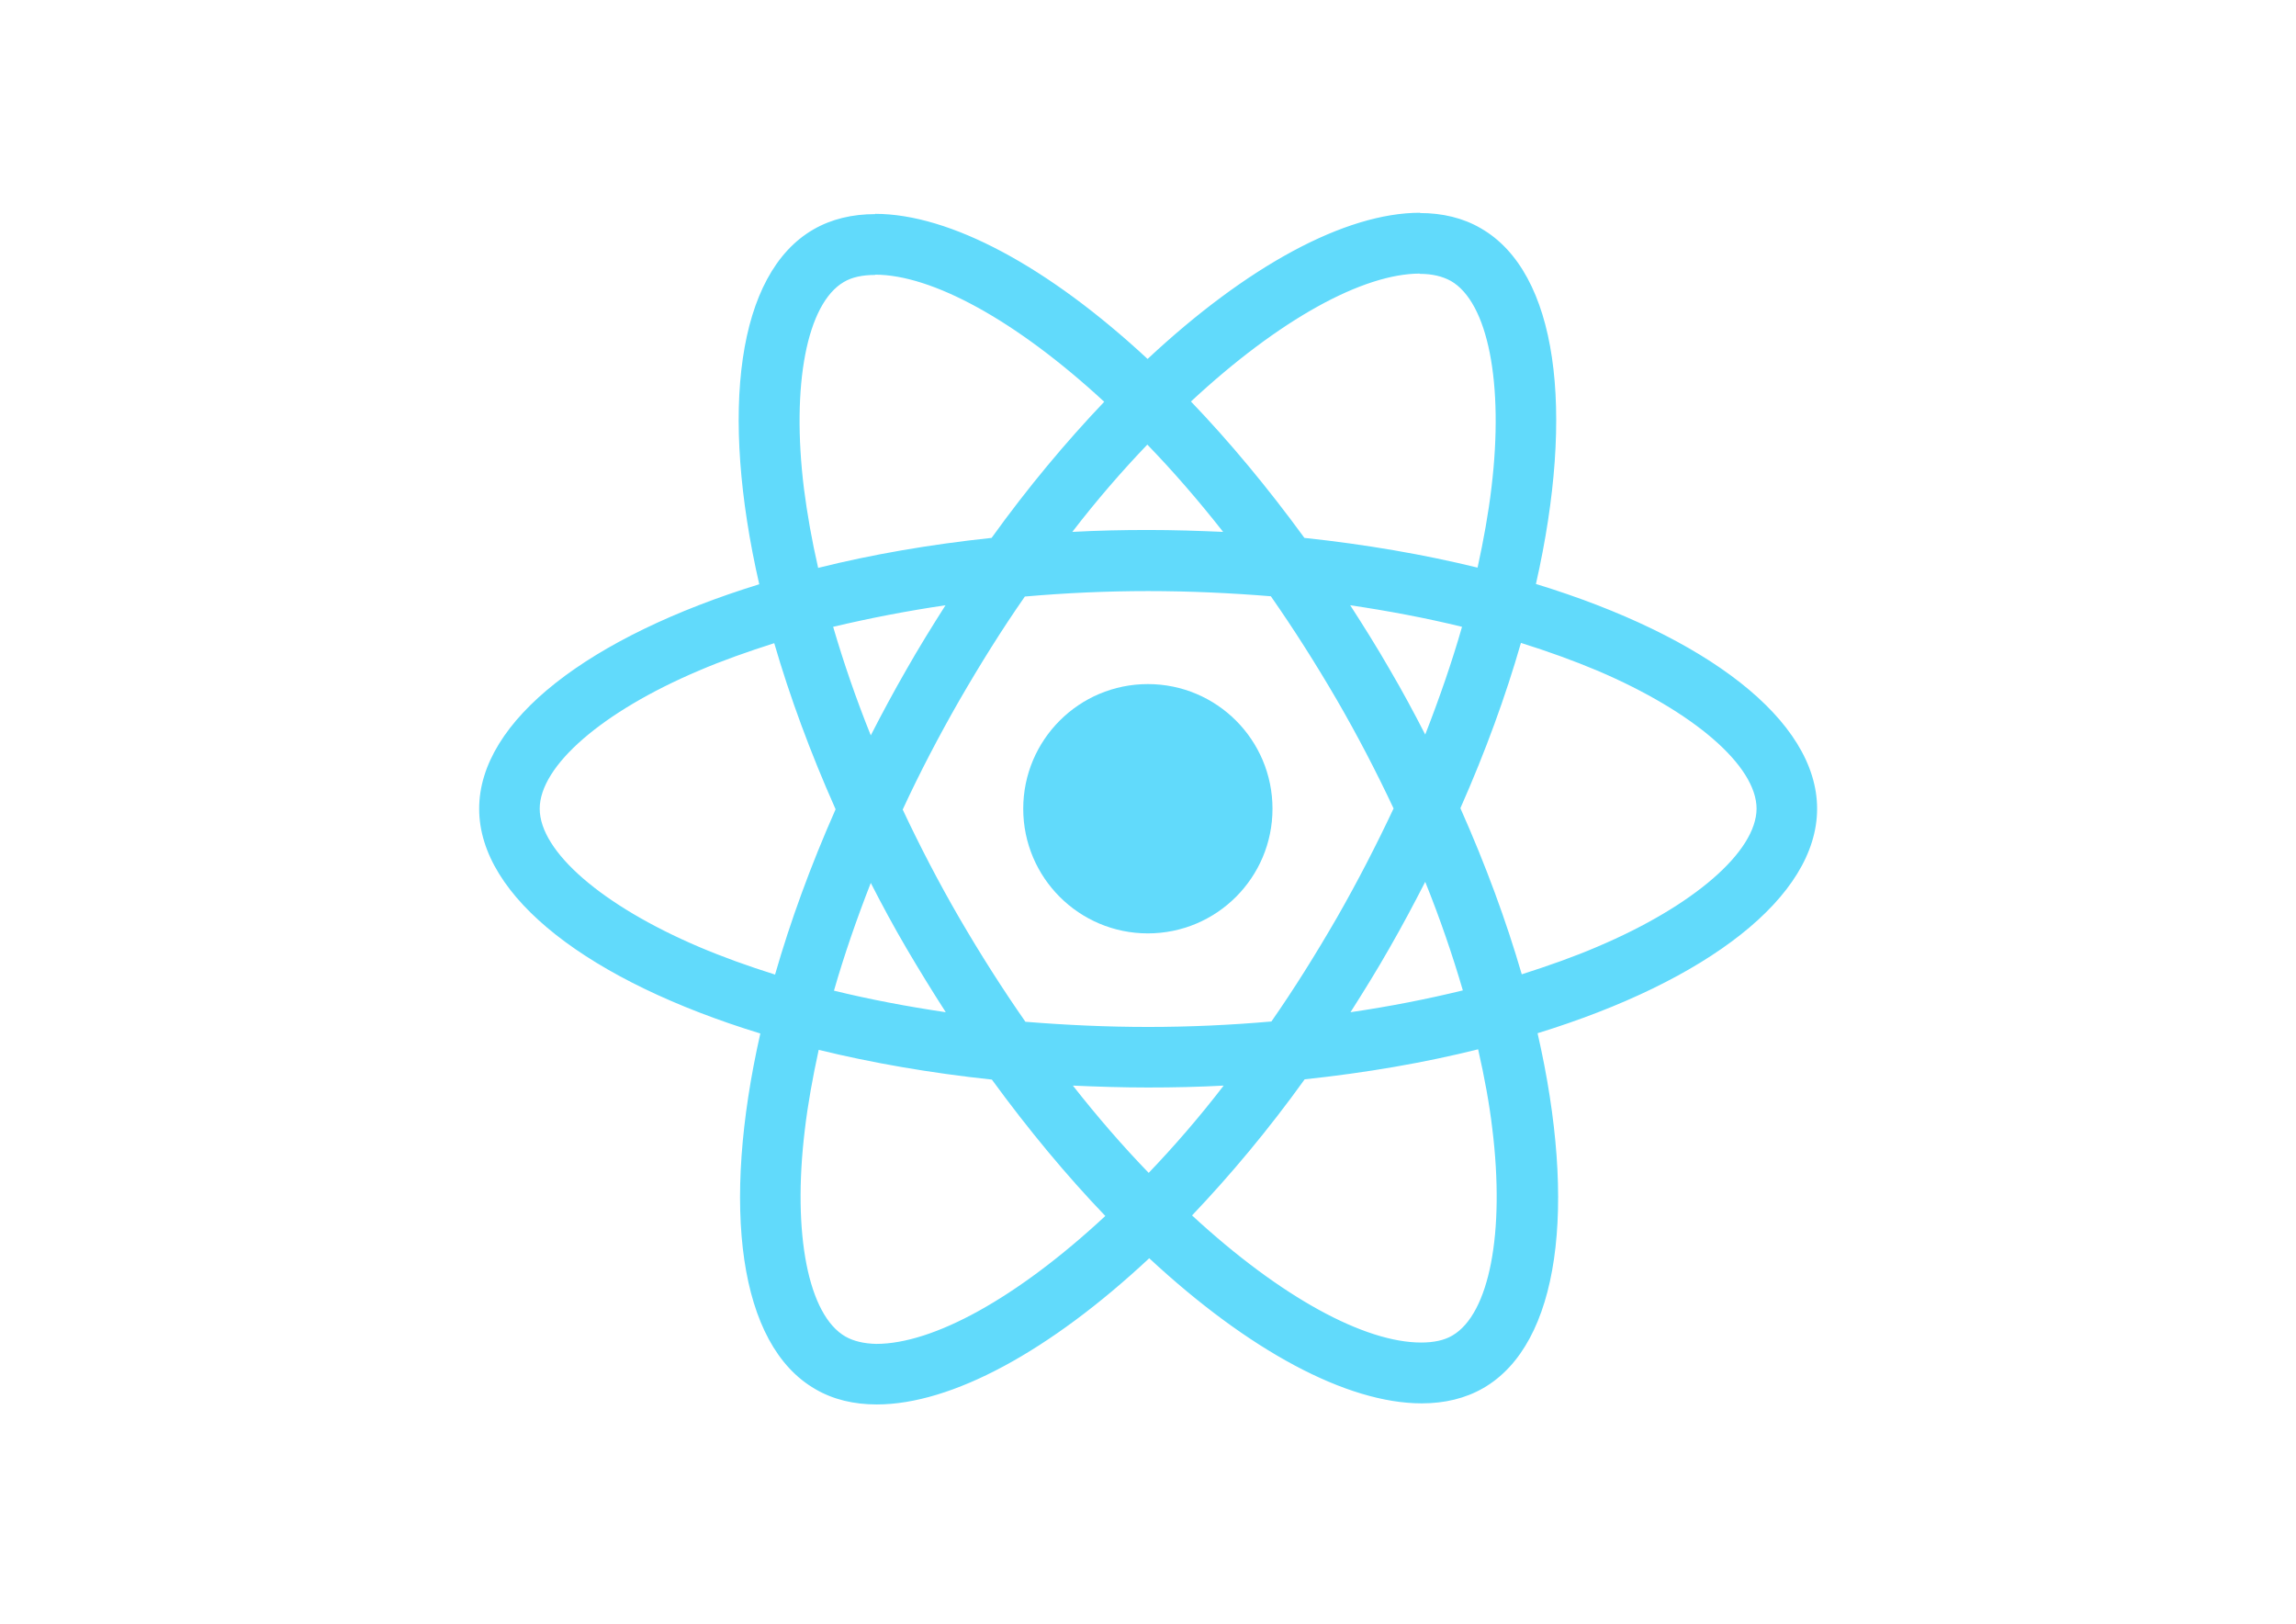
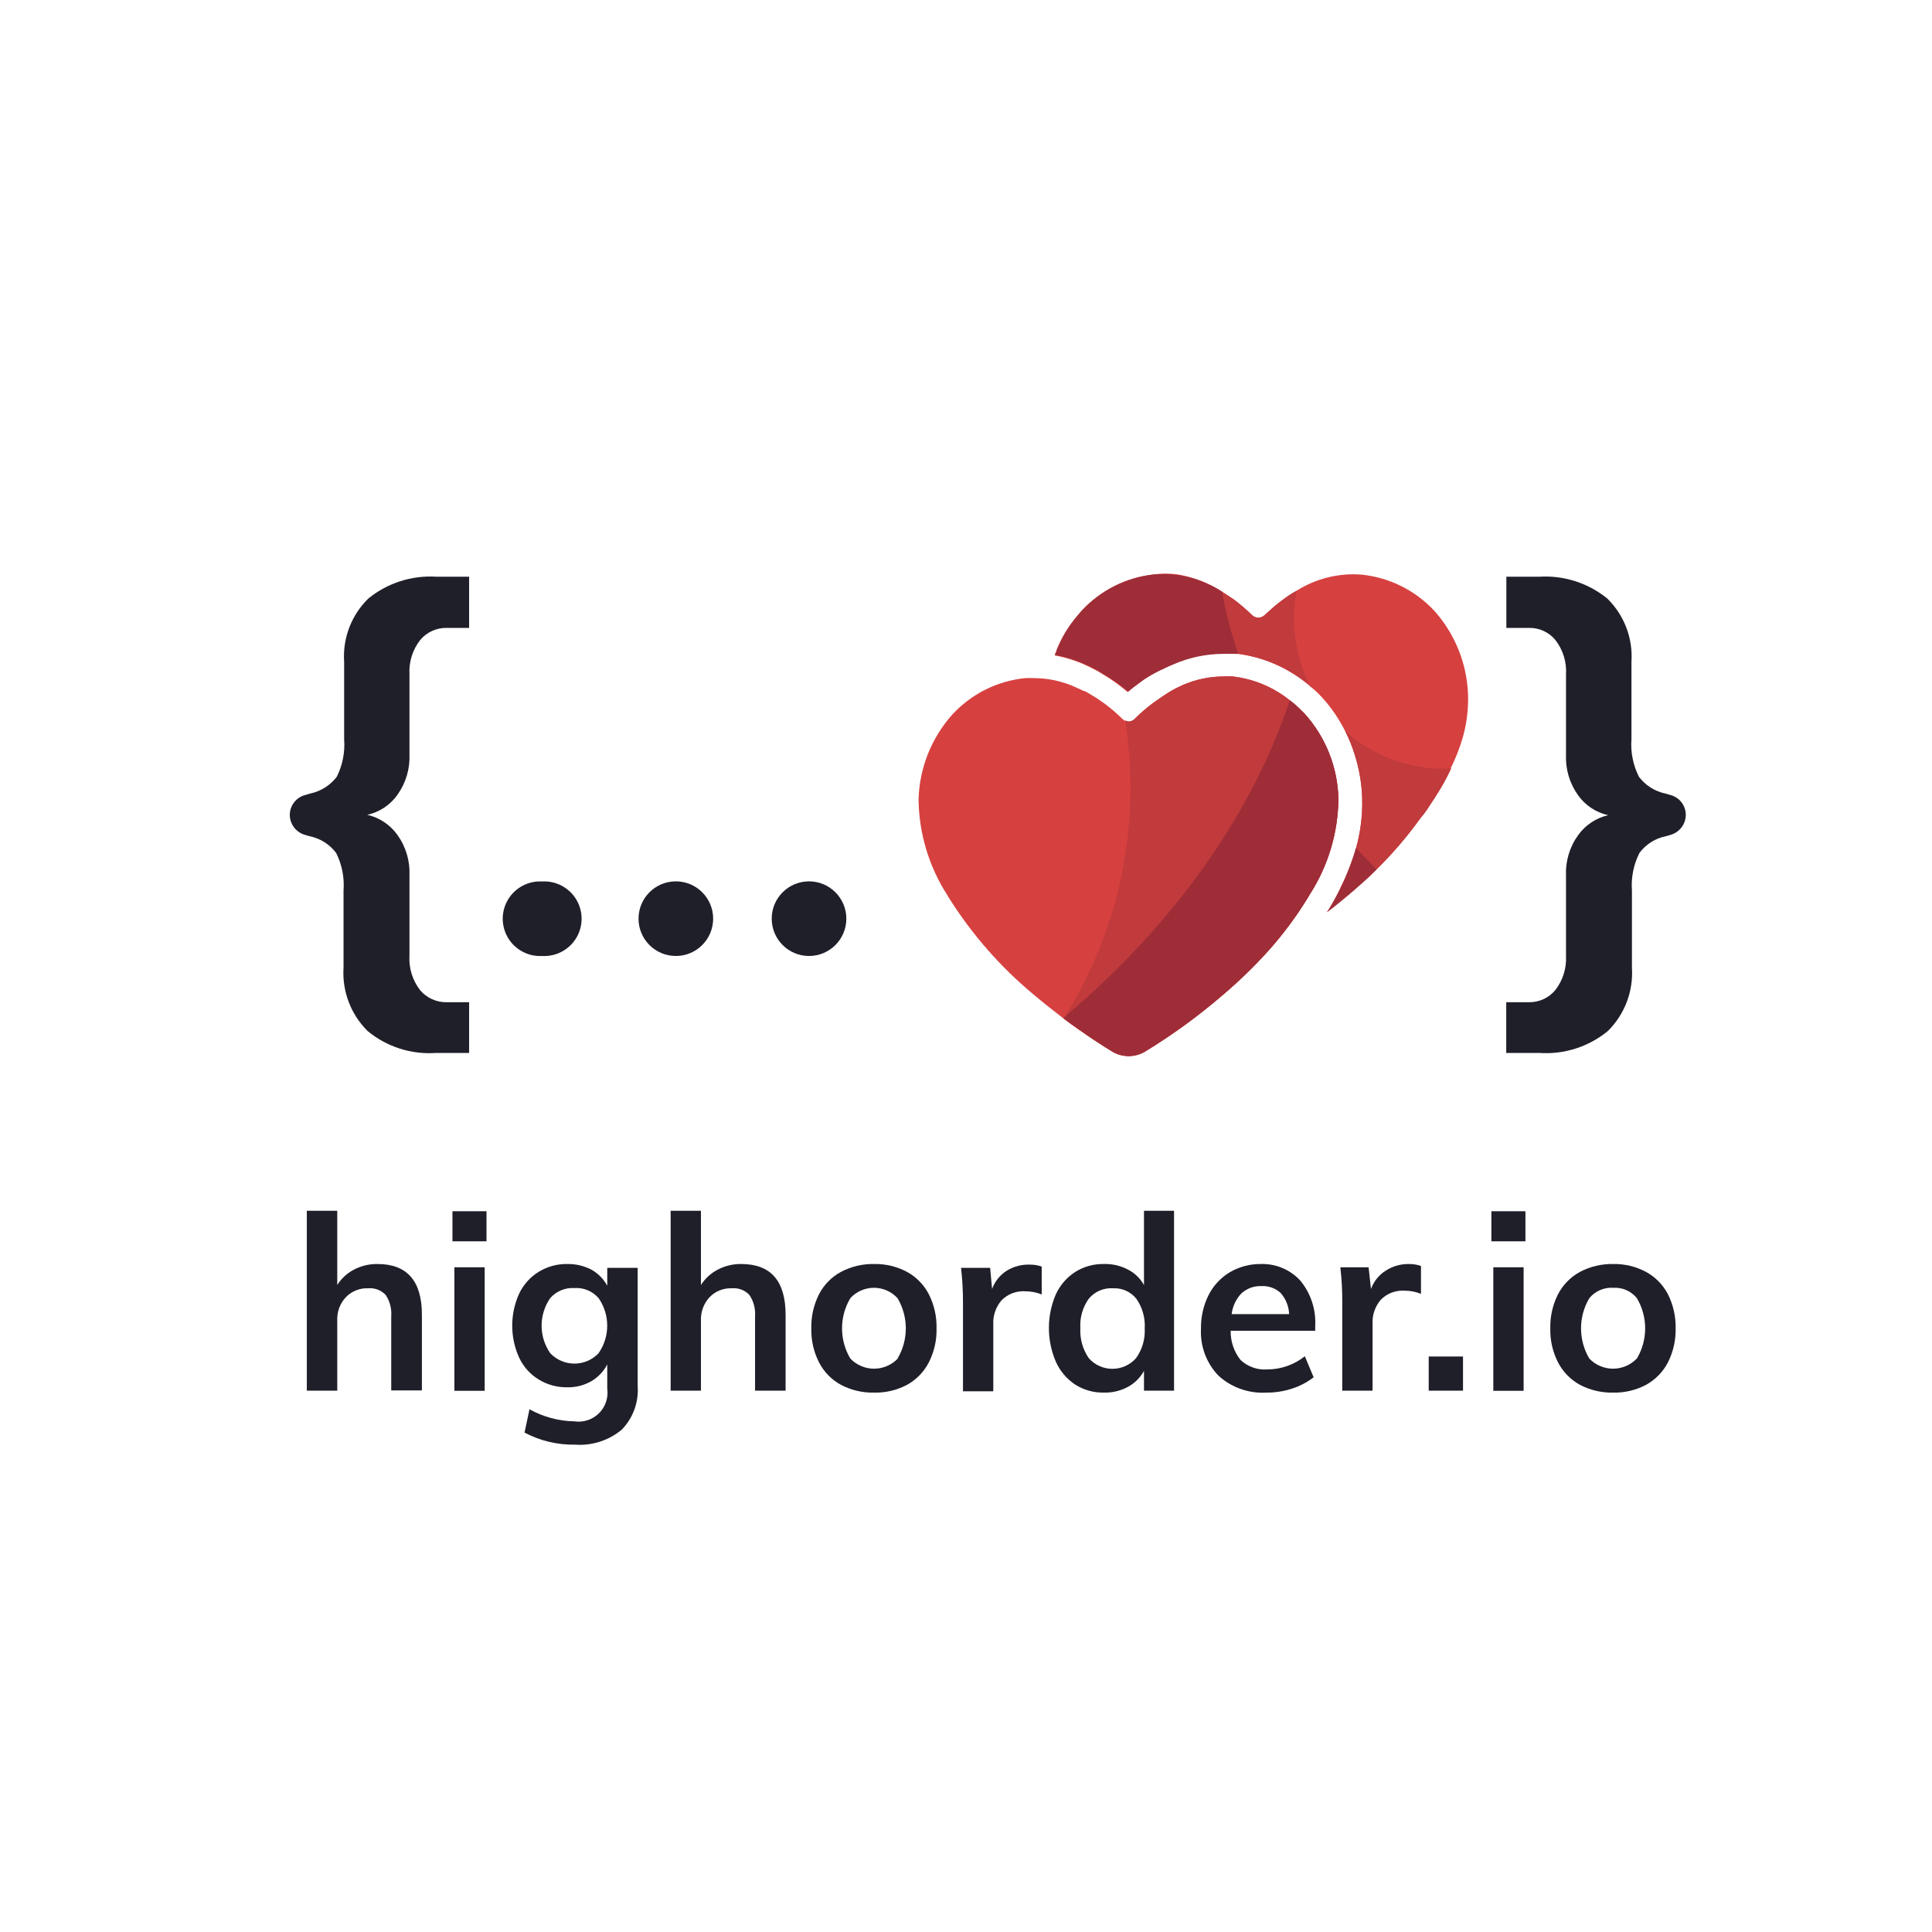
- <svg xmlns="http://www.w3.org/2000/svg" viewBox="0 0 841.9 595.3">
-   <g fill="#61DAFB">
-     <path d="M666.3 296.5c0-32.5-40.7-63.3-103.1-82.4 14.4-63.6 8-114.2-20.2-130.4-6.5-3.8-14.1-5.6-22.4-5.6v22.3c4.6 0 8.3.9 11.4 2.6 13.6 7.8 19.5 37.5 14.9 75.7-1.1 9.4-2.9 19.3-5.1 29.4-19.6-4.8-41-8.5-63.5-10.9-13.5-18.5-27.5-35.3-41.6-50 32.6-30.3 63.2-46.9 84-46.9V78c-27.5 0-63.5 19.6-99.9 53.6-36.4-33.8-72.4-53.2-99.9-53.2v22.3c20.7 0 51.4 16.5 84 46.6-14 14.7-28 31.4-41.3 49.9-22.6 2.4-44 6.1-63.6 11-2.3-10-4-19.7-5.2-29-4.7-38.2 1.1-67.9 14.6-75.8 3-1.8 6.9-2.6 11.5-2.6V78.5c-8.4 0-16 1.8-22.6 5.6-28.1 16.2-34.4 66.7-19.9 130.1-62.2 19.2-102.7 49.9-102.7 82.3 0 32.5 40.7 63.3 103.1 82.4-14.4 63.6-8 114.2 20.2 130.4 6.5 3.8 14.1 5.6 22.5 5.6 27.5 0 63.5-19.6 99.9-53.6 36.4 33.8 72.4 53.2 99.9 53.2 8.4 0 16-1.8 22.6-5.6 28.1-16.2 34.4-66.7 19.9-130.1 62-19.1 102.5-49.9 102.5-82.3zm-130.2-66.7c-3.7 12.9-8.3 26.2-13.5 39.5-4.1-8-8.4-16-13.1-24-4.6-8-9.5-15.8-14.4-23.4 14.2 2.1 27.9 4.7 41 7.9zm-45.8 106.5c-7.8 13.5-15.8 26.3-24.1 38.2-14.9 1.3-30 2-45.2 2-15.1 0-30.2-.7-45-1.9-8.3-11.9-16.4-24.6-24.2-38-7.6-13.1-14.5-26.4-20.8-39.8 6.2-13.4 13.2-26.8 20.7-39.9 7.8-13.5 15.8-26.3 24.1-38.2 14.9-1.3 30-2 45.2-2 15.1 0 30.2.7 45 1.9 8.3 11.9 16.4 24.6 24.2 38 7.6 13.1 14.5 26.4 20.8 39.8-6.3 13.4-13.2 26.8-20.7 39.9zm32.3-13c5.4 13.4 10 26.8 13.8 39.8-13.1 3.2-26.9 5.9-41.2 8 4.9-7.7 9.8-15.6 14.4-23.7 4.6-8 8.9-16.1 13-24.1zM421.2 430c-9.3-9.6-18.6-20.3-27.8-32 9 .4 18.2.7 27.5.7 9.4 0 18.7-.2 27.8-.7-9 11.7-18.3 22.4-27.5 32zm-74.4-58.9c-14.2-2.1-27.9-4.7-41-7.9 3.7-12.9 8.3-26.2 13.5-39.5 4.1 8 8.4 16 13.1 24 4.7 8 9.5 15.8 14.4 23.4zM420.7 163c9.3 9.6 18.6 20.3 27.8 32-9-.4-18.2-.7-27.5-.7-9.4 0-18.7.2-27.8.7 9-11.7 18.3-22.4 27.5-32zm-74 58.9c-4.9 7.7-9.8 15.6-14.4 23.7-4.6 8-8.9 16-13 24-5.4-13.4-10-26.8-13.8-39.8 13.1-3.1 26.9-5.8 41.2-7.9zm-90.5 125.2c-35.4-15.1-58.3-34.9-58.3-50.6 0-15.7 22.9-35.6 58.3-50.6 8.6-3.7 18-7 27.7-10.1 5.7 19.6 13.2 40 22.5 60.9-9.2 20.8-16.6 41.1-22.2 60.6-9.9-3.1-19.3-6.5-28-10.2zM310 490c-13.6-7.8-19.5-37.5-14.9-75.7 1.1-9.4 2.9-19.3 5.1-29.4 19.6 4.8 41 8.5 63.5 10.9 13.5 18.5 27.5 35.3 41.6 50-32.6 30.3-63.2 46.9-84 46.9-4.5-.1-8.3-1-11.3-2.7zm237.2-76.2c4.7 38.2-1.1 67.9-14.6 75.8-3 1.8-6.9 2.6-11.5 2.6-20.7 0-51.4-16.5-84-46.6 14-14.7 28-31.4 41.3-49.9 22.6-2.4 44-6.1 63.6-11 2.3 10.1 4.1 19.8 5.2 29.1zm38.5-66.7c-8.6 3.7-18 7-27.7 10.1-5.7-19.6-13.2-40-22.5-60.9 9.2-20.8 16.6-41.1 22.2-60.6 9.9 3.1 19.3 6.5 28.1 10.2 35.4 15.1 58.3 34.9 58.3 50.6-.1 15.7-23 35.6-58.4 50.6zM320.8 78.4z" />
-     <circle cx="420.9" cy="296.5" r="45.7" />
-     <path d="M520.5 78.1z" />
-   </g>
+ <svg xmlns="http://www.w3.org/2000/svg" id="Layer_1" data-name="Layer 1" viewBox="0 0 160 160">
+   <defs>
+     <style>.cls-1{fill:#1f1f2a;}.cls-2{fill:#d64140;}.cls-3{fill:#c13a3c;}.cls-4{fill:#9e2d38;}</style>
+   </defs>
+   <path class="cls-1" d="M31.27,104.68a4.07,4.07,0,0,0-1.95.46,3.57,3.57,0,0,0-1.39,1.28v-6.15H25.41v14.9h2.52v-5.79a2.66,2.66,0,0,1,.71-1.95,2.43,2.43,0,0,1,1.86-.74,1.77,1.77,0,0,1,1.44.55A2.79,2.79,0,0,1,32.4,109v6.15h2.54v-6.28C34.94,106.09,33.71,104.68,31.27,104.68Z" />
+   <rect class="cls-1" x="37.47" y="100.31" width="2.82" height="2.49" />
+   <rect class="cls-1" x="37.63" y="104.95" width="2.51" height="10.23" />
+   <path class="cls-1" d="M50.29,106.48A3.34,3.34,0,0,0,49,105.16a4.16,4.16,0,0,0-2-.48,4.42,4.42,0,0,0-2.38.64,4.29,4.29,0,0,0-1.62,1.8,6.41,6.41,0,0,0,0,5.33,4.23,4.23,0,0,0,1.62,1.8,4.42,4.42,0,0,0,2.38.64,3.85,3.85,0,0,0,2-.52A3.51,3.51,0,0,0,50.29,113v2a2.4,2.4,0,0,1-2.73,2.71,7.93,7.93,0,0,1-3.71-1l-.41,1.93a8.58,8.58,0,0,0,4.18,1,5.44,5.44,0,0,0,3.87-1.24,4.71,4.71,0,0,0,1.32-3.62V105H50.29Zm-.72,5.59a2.76,2.76,0,0,1-4,0,4,4,0,0,1,0-4.57,2.46,2.46,0,0,1,2-.83,2.44,2.44,0,0,1,2,.83,4,4,0,0,1,0,4.57Z" />
+   <path class="cls-1" d="M61.39,104.68a4.06,4.06,0,0,0-1.94.46,3.59,3.59,0,0,0-1.4,1.28v-6.15H55.54v14.9h2.51v-5.79a2.7,2.7,0,0,1,.71-1.95,2.43,2.43,0,0,1,1.86-.74,1.77,1.77,0,0,1,1.44.55,2.79,2.79,0,0,1,.47,1.78v6.15h2.53v-6.28C65.06,106.09,63.84,104.68,61.39,104.68Z" />
+   <path class="cls-1" d="M75.11,105.33a5.55,5.55,0,0,0-2.72-.65,5.63,5.63,0,0,0-2.74.65,4.39,4.39,0,0,0-1.82,1.85,5.94,5.94,0,0,0-.64,2.83,5.87,5.87,0,0,0,.64,2.82,4.41,4.41,0,0,0,1.82,1.86,5.63,5.63,0,0,0,2.74.64,5.55,5.55,0,0,0,2.72-.64,4.45,4.45,0,0,0,1.81-1.86,5.87,5.87,0,0,0,.64-2.82,5.94,5.94,0,0,0-.64-2.83A4.42,4.42,0,0,0,75.11,105.33Zm-.76,7.18a2.72,2.72,0,0,1-3.93,0,4.9,4.9,0,0,1,0-5,2.65,2.65,0,0,1,3.91,0,4.9,4.9,0,0,1,0,5Z" />
+   <path class="cls-1" d="M83.38,105.23a3,3,0,0,0-1.22,1.52L82,105H79.59a24.75,24.75,0,0,1,.16,2.89v7.33h2.51v-5.53a2.85,2.85,0,0,1,.68-2,2.53,2.53,0,0,1,2-.75,3.62,3.62,0,0,1,1.33.26l0-2.31a3,3,0,0,0-1-.16A3.44,3.44,0,0,0,83.38,105.23Z" />
+   <path class="cls-1" d="M94.74,106.42a3.16,3.16,0,0,0-1.33-1.28,4,4,0,0,0-2-.46,4.31,4.31,0,0,0-2.37.66,4.39,4.39,0,0,0-1.6,1.85,7.06,7.06,0,0,0,0,5.58,4.43,4.43,0,0,0,1.61,1.9,4.27,4.27,0,0,0,2.35.66,4,4,0,0,0,2-.47,3.3,3.3,0,0,0,1.34-1.33v1.64h2.49v-14.9H94.74Zm-.66,6.06a2.61,2.61,0,0,1-3.91,0,4,4,0,0,1-.7-2.49,3.79,3.79,0,0,1,.7-2.44,2.4,2.4,0,0,1,2-.86,2.33,2.33,0,0,1,1.94.87,3.88,3.88,0,0,1,.69,2.47A3.84,3.84,0,0,1,94.08,112.48Z" />
+   <path class="cls-1" d="M104.43,104.68a5,5,0,0,0-2.58.68,4.66,4.66,0,0,0-1.76,1.89,6,6,0,0,0-.63,2.78,5.22,5.22,0,0,0,1.44,3.89,5.41,5.41,0,0,0,3.95,1.41A6.69,6.69,0,0,0,107,115a5.83,5.83,0,0,0,1.79-.94l-.73-1.74a5,5,0,0,1-3.12,1.09,2.91,2.91,0,0,1-2.2-.78,3.75,3.75,0,0,1-.82-2.42h7v-.38a5.45,5.45,0,0,0-1.22-3.76A4.26,4.26,0,0,0,104.43,104.68ZM102,108.83a3,3,0,0,1,.82-1.73,2.33,2.33,0,0,1,1.66-.59,2.15,2.15,0,0,1,1.59.58,2.84,2.84,0,0,1,.69,1.74Z" />
+   <path class="cls-1" d="M114.76,105.23a3,3,0,0,0-1.22,1.52l-.2-1.8H111a22.73,22.73,0,0,1,.16,2.89v7.33h2.51v-5.53a2.85,2.85,0,0,1,.68-2,2.53,2.53,0,0,1,2-.75,3.58,3.58,0,0,1,1.33.26l0-2.31a3,3,0,0,0-1-.16A3.44,3.44,0,0,0,114.76,105.23Z" />
+   <rect class="cls-1" x="118.32" y="112.34" width="2.84" height="2.83" />
+   <rect class="cls-1" x="123.51" y="100.31" width="2.82" height="2.49" />
+   <rect class="cls-1" x="123.67" y="104.95" width="2.51" height="10.23" />
+   <path class="cls-1" d="M138.13,107.18a4.45,4.45,0,0,0-1.82-1.85,5.54,5.54,0,0,0-2.71-.65,5.67,5.67,0,0,0-2.75.65,4.45,4.45,0,0,0-1.82,1.85,5.94,5.94,0,0,0-.64,2.83,5.87,5.87,0,0,0,.64,2.82,4.47,4.47,0,0,0,1.82,1.86,5.67,5.67,0,0,0,2.75.64,5.54,5.54,0,0,0,2.71-.64,4.47,4.47,0,0,0,1.82-1.86,6,6,0,0,0,.64-2.82A6.06,6.06,0,0,0,138.13,107.18Zm-2.58,5.33a2.72,2.72,0,0,1-3.93,0,4.9,4.9,0,0,1,0-5,2.37,2.37,0,0,1,2-.86,2.32,2.32,0,0,1,1.94.86,4.9,4.9,0,0,1,0,5Z" />
+   <path class="cls-1" d="M44.9,73h0a3.09,3.09,0,1,0,0,6.17h0a3.09,3.09,0,1,0,0-6.17Z" />
+   <circle class="cls-1" cx="67" cy="76.08" r="3.09" />
+   <circle class="cls-1" cx="55.97" cy="76.08" r="3.09" />
+   <path class="cls-1" d="M30.5,49.57a6.71,6.71,0,0,0-2,5.25v6.4a5.94,5.94,0,0,1-.61,3.11,3.74,3.74,0,0,1-2.21,1.39l-.41.12A1.71,1.71,0,0,0,24,67.48a1.73,1.73,0,0,0,1.22,1.65l.41.12a3.65,3.65,0,0,1,2.21,1.39,5.94,5.94,0,0,1,.61,3.11v6.39a6.77,6.77,0,0,0,2,5.25,8,8,0,0,0,5.66,1.81h2.74V83H37a2.82,2.82,0,0,1-2.21-1,4.25,4.25,0,0,1-.88-2.87V72.51a5.35,5.35,0,0,0-1-3.37,4.22,4.22,0,0,0-2.49-1.66,4.16,4.16,0,0,0,2.49-1.65,5.38,5.38,0,0,0,1-3.38V55.84A4.23,4.23,0,0,1,34.8,53,2.8,2.8,0,0,1,37,52h1.85V47.76H36.12A8.13,8.13,0,0,0,30.5,49.57Z" />
+   <path class="cls-1" d="M138.34,65.84l-.41-.12a3.68,3.68,0,0,1-2.2-1.39,5.92,5.92,0,0,1-.62-3.11v-6.4a6.71,6.71,0,0,0-2-5.25,8.13,8.13,0,0,0-5.62-1.81h-2.74V52h1.9a2.76,2.76,0,0,1,2.16,1,4.23,4.23,0,0,1,.88,2.87v6.61a5.38,5.38,0,0,0,1,3.38,4.16,4.16,0,0,0,2.49,1.65,4.22,4.22,0,0,0-2.49,1.66,5.35,5.35,0,0,0-1,3.37v6.62A4.25,4.25,0,0,1,128.8,82a2.78,2.78,0,0,1-2.16,1h-1.9V87.2h2.74a8.06,8.06,0,0,0,5.67-1.81,6.76,6.76,0,0,0,2-5.25V73.75a5.92,5.92,0,0,1,.62-3.11,3.6,3.6,0,0,1,2.2-1.39l.41-.12a1.73,1.73,0,0,0,1.23-1.65A1.7,1.7,0,0,0,138.34,65.84Z" />
+   <path class="cls-2" d="M121.58,57.59a11.78,11.78,0,0,1-.44,3.49,15.65,15.65,0,0,1-1,2.55,17.45,17.45,0,0,1-1,1.87l-.14.22c-.12.21-.25.41-.39.61-.31.48-.63,1-1,1.41A32.26,32.26,0,0,1,114,72c-.41.41-.84.81-1.28,1.2l-.63.56c-.72.62-1.45,1.22-2.2,1.79l.13-.2.14-.23q.47-.78.84-1.56a19.13,19.13,0,0,0,1.3-3.32,13.85,13.85,0,0,0,.51-4.12,13,13,0,0,0-.58-3.49,11.72,11.72,0,0,0-.83-2.08,8.94,8.94,0,0,0-.44-.8,11.87,11.87,0,0,0-1.48-2l-.09-.09a7,7,0,0,0-.85-.79,5.45,5.45,0,0,0-.46-.38,11.45,11.45,0,0,0-5.57-2.34l-.26,0c-.31,0-.65-.05-1-.05a10.32,10.32,0,0,0-1.11.06,11,11,0,0,0-3,.81l-.35.15-.38.18a13.53,13.53,0,0,0-1.45.84,4.62,4.62,0,0,0-.4.27l-.34.25c-.29.21-.57.43-.83.65-.27-.22-.54-.44-.82-.65l-.37-.26-.37-.25-.8-.49a4.16,4.16,0,0,0-.42-.23l-.35-.18-.58-.27-.32-.13a11.36,11.36,0,0,0-1.61-.49l-.4-.08c0-.12.08-.23.13-.35s0,0,0-.06A10.1,10.1,0,0,1,89.22,51c.12-.15.24-.29.37-.43a9.54,9.54,0,0,1,6-3,7.32,7.32,0,0,1,1.93,0A9.71,9.71,0,0,1,101.2,49c.33.21.66.43,1,.66a15,15,0,0,1,1.49,1.28.75.75,0,0,0,.52.21.73.73,0,0,0,.52-.21l0,0a3.8,3.8,0,0,1,.37-.33,11.44,11.44,0,0,1,1.08-.9l.11-.08a9.69,9.69,0,0,1,1.09-.71,8.81,8.81,0,0,1,5.41-1.33,9.57,9.57,0,0,1,6,3A11,11,0,0,1,121.58,57.59Z" />
+   <path class="cls-3" d="M108.57,56.86a5.45,5.45,0,0,0-.46-.38,11.45,11.45,0,0,0-5.57-2.34l-.26,0c-.31,0-.65-.05-1-.05a10.32,10.32,0,0,0-1.11.06l-2.7-6.53A9.71,9.71,0,0,1,101.2,49c.33.21.66.43,1,.66a15,15,0,0,1,1.49,1.28.75.75,0,0,0,.52.21.73.73,0,0,0,.52-.21l0,0a3.8,3.8,0,0,1,.37-.33,11.44,11.44,0,0,1,1.08-.9l.11-.08a9.69,9.69,0,0,1,1.09-.71,12.53,12.53,0,0,0,1.17,8Z" />
+   <path class="cls-3" d="M120.19,63.63a17.45,17.45,0,0,1-1,1.87l-.14.22c-.12.21-.25.41-.39.61-.31.48-.63,1-1,1.41A32.26,32.26,0,0,1,114,72c-.41.41-.84.81-1.28,1.2l-1.72.36a19.13,19.13,0,0,0,1.3-3.32,13.85,13.85,0,0,0,.51-4.12,13,13,0,0,0-.58-3.49,11.72,11.72,0,0,0-.83-2.08,12.39,12.39,0,0,0,8.24,3.12Z" />
+   <path class="cls-2" d="M110.84,66.16a14.89,14.89,0,0,1-2.37,7.91,2.53,2.53,0,0,1-.13.22A30.07,30.07,0,0,1,105,78.78a38.83,38.83,0,0,1-3.62,3.52,48.79,48.79,0,0,1-6.61,4.82h0a2.66,2.66,0,0,1-2.6,0h0c-.91-.55-1.8-1.13-2.67-1.75h0a3.37,3.37,0,0,1-.31-.21q-.56-.39-1.11-.81l0,0c-.85-.65-1.69-1.32-2.5-2a33.89,33.89,0,0,1-7-8,2.53,2.53,0,0,1-.13-.22,15,15,0,0,1-2.38-7.91,11,11,0,0,1,2.81-7.06,9.52,9.52,0,0,1,6-3,6.62,6.62,0,0,1,.77,0,8.2,8.2,0,0,1,1.32.11,9,9,0,0,1,1.76.49l.29.13.49.22.22.11.07,0a3.9,3.9,0,0,1,.35.19l.68.41.33.23.33.23a15,15,0,0,1,1.49,1.28.75.75,0,0,0,.18.13.81.81,0,0,0,.34.08A.73.73,0,0,0,94,59.5a15,15,0,0,1,1.49-1.28l.33-.23c.1-.08.21-.15.33-.23A12.05,12.05,0,0,1,97.38,57l.3-.14.3-.14a8.59,8.59,0,0,1,3.32-.7,6.62,6.62,0,0,1,.77,0A9.24,9.24,0,0,1,106.82,58a7.74,7.74,0,0,1,1,.89,1.75,1.75,0,0,1,.2.19A10.9,10.9,0,0,1,110.84,66.16Z" />
+   <path class="cls-3" d="M110.84,66.16a14.89,14.89,0,0,1-2.37,7.91,2.53,2.53,0,0,1-.13.22A30.07,30.07,0,0,1,105,78.78a38.83,38.83,0,0,1-3.62,3.52,48.79,48.79,0,0,1-6.61,4.82h0a2.66,2.66,0,0,1-2.6,0h0c-.91-.55-1.8-1.13-2.67-1.75h0a3.37,3.37,0,0,1-.31-.21q-.56-.39-1.11-.81l0,0a35.69,35.69,0,0,0,5.1-24.69.81.81,0,0,0,.34.08A.73.73,0,0,0,94,59.5a15,15,0,0,1,1.49-1.28l.33-.23c.1-.08.21-.15.33-.23A12.05,12.05,0,0,1,97.38,57l.3-.14.3-.14a8.59,8.59,0,0,1,3.32-.7,6.62,6.62,0,0,1,.77,0A9.24,9.24,0,0,1,106.82,58a7.74,7.74,0,0,1,1,.89,1.75,1.75,0,0,1,.2.19A10.9,10.9,0,0,1,110.84,66.16Z" />
+   <path class="cls-4" d="M110.84,66.16a14.89,14.89,0,0,1-2.37,7.91,2.53,2.53,0,0,1-.13.22A30.07,30.07,0,0,1,105,78.78a38.83,38.83,0,0,1-3.62,3.52,48.79,48.79,0,0,1-6.61,4.82h0a2.66,2.66,0,0,1-2.6,0h0c-1-.62-2-1.27-3-2q-.56-.39-1.11-.81C99,75.06,104.31,65.48,106.82,58a7.74,7.74,0,0,1,1,.89,1.75,1.75,0,0,1,.2.19A10.9,10.9,0,0,1,110.84,66.16Z" />
+   <path class="cls-4" d="M101.2,49a35.75,35.75,0,0,0,1.34,5.15l-.26,0c-.31,0-.65,0-1,0a10.42,10.42,0,0,0-4.1.87l-.35.15-.38.18A13.53,13.53,0,0,0,95,56.1a4.62,4.62,0,0,0-.4.27l-.34.25c-.29.21-.57.43-.83.65-.27-.22-.54-.44-.82-.65l-.37-.26-.37-.25-.8-.49a4.16,4.16,0,0,0-.42-.23l-.35-.18-.58-.27-.32-.13a11.36,11.36,0,0,0-1.61-.49l-.4-.08c0-.12.08-.23.13-.35s0,0,0-.06A10.1,10.1,0,0,1,89.22,51c.12-.15.24-.29.37-.43a9.54,9.54,0,0,1,6-3A9,9,0,0,1,101.2,49Z" />
+   <path class="cls-4" d="M114,72c-.61.61-1.25,1.19-1.91,1.76s-1.45,1.22-2.2,1.79l.13-.2.14-.23a20.75,20.75,0,0,0,2.14-4.88c.48.52,1,1,1.49,1.55Z" />
</svg>
